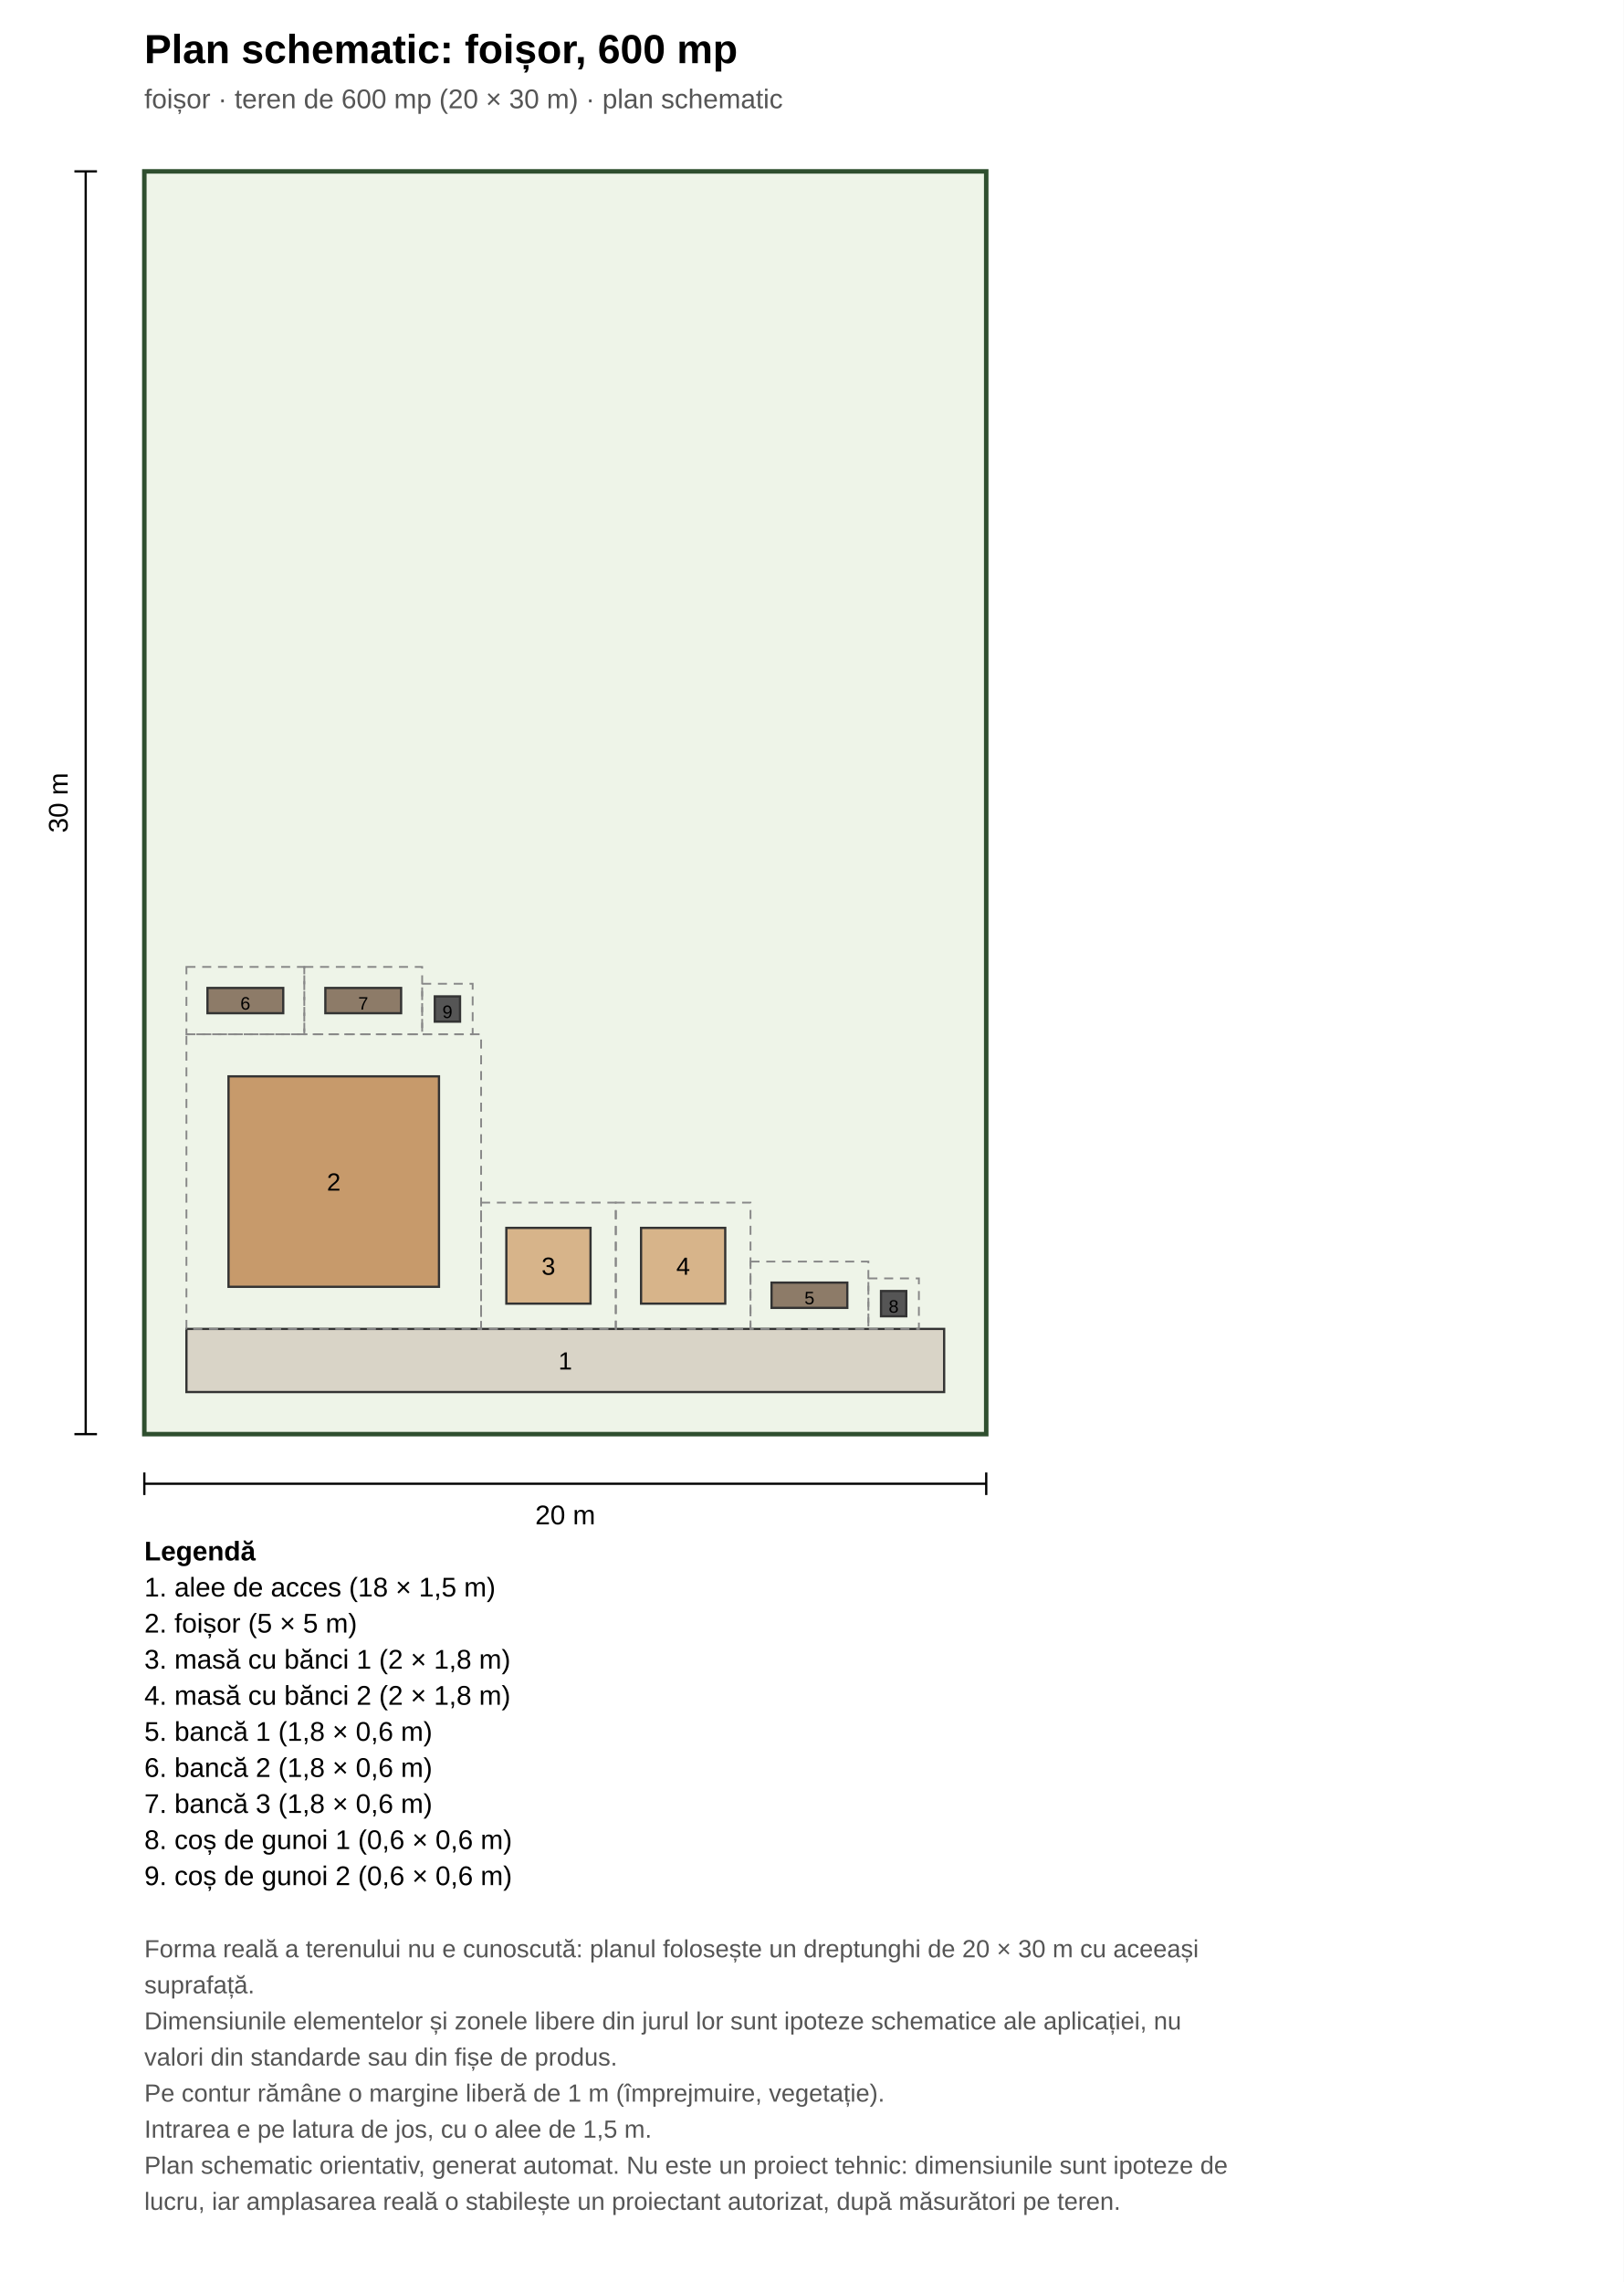
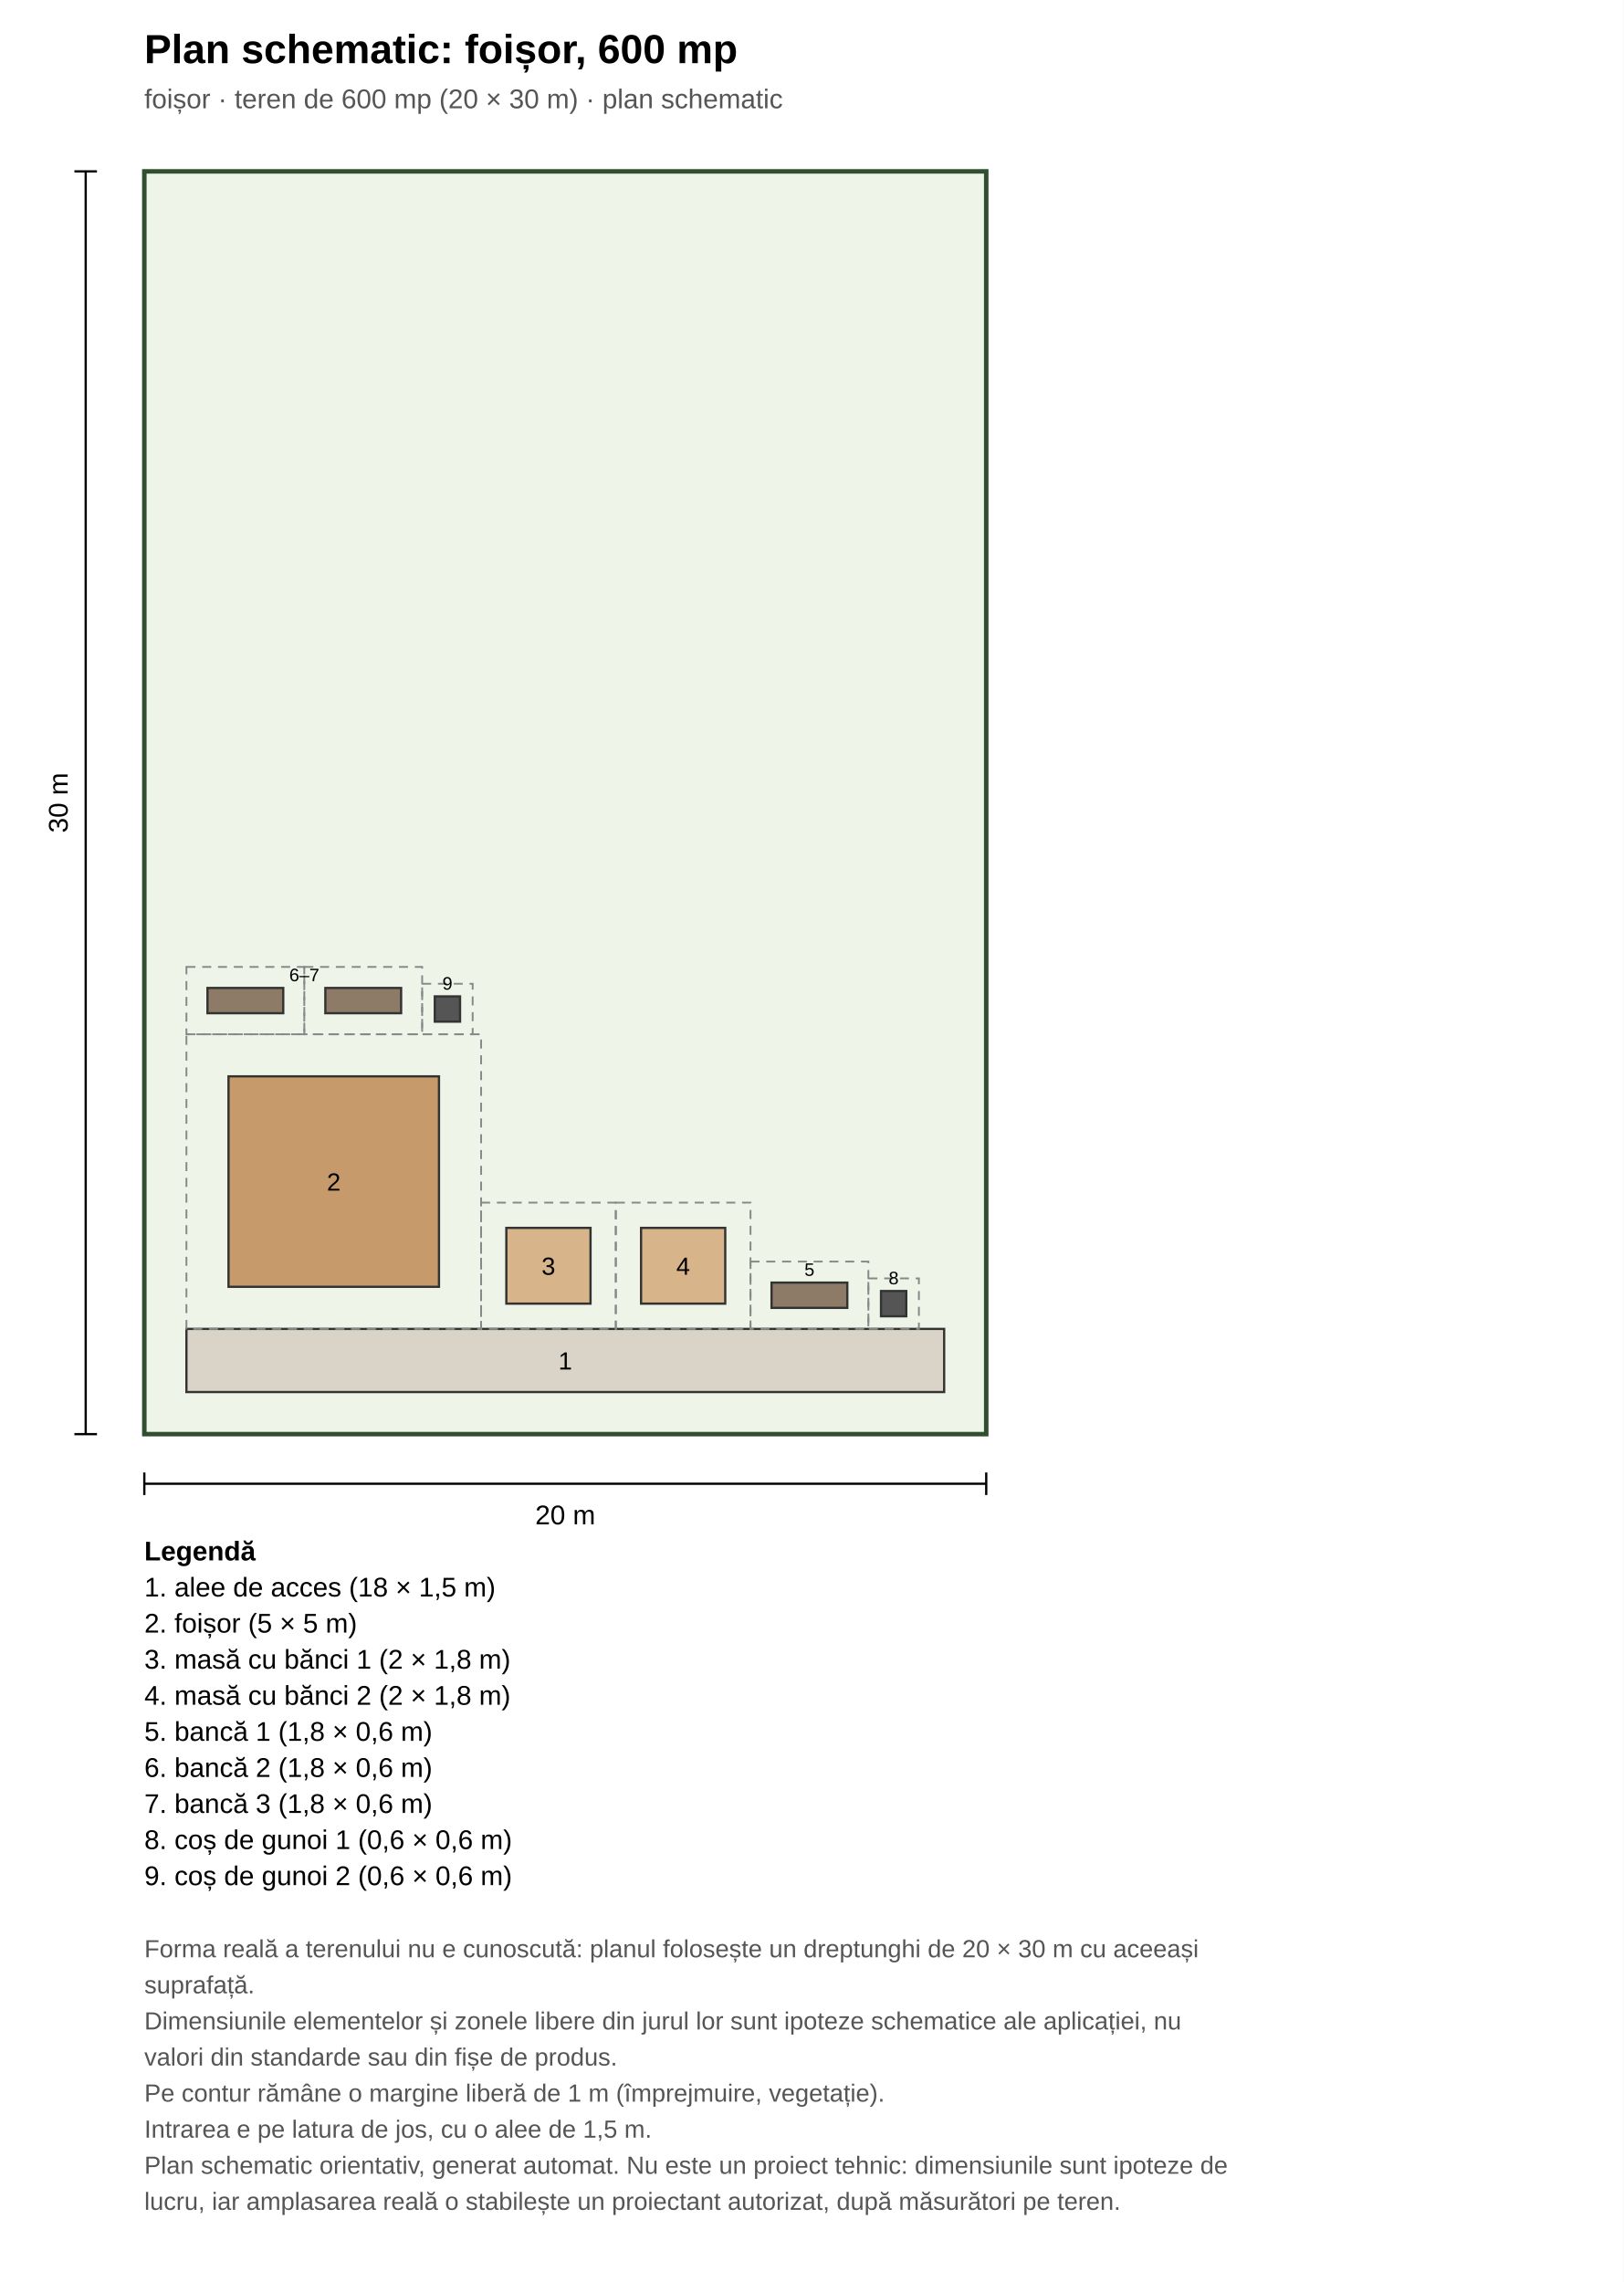
<svg xmlns="http://www.w3.org/2000/svg" width="720" height="1012" viewBox="0 0 720 1012" font-family="Arial, Helvetica, sans-serif" font-size="12">
  <rect width="720" height="1012" fill="#ffffff" />
  <text x="64" y="28" font-size="18" font-weight="bold">Plan schematic: foișor, 600 mp</text>
  <text x="64" y="48" fill="#555">foișor · teren de 600 mp (20 × 30 m) · plan schematic</text>
  <g id="TEREN">
    <rect x="64.0" y="76.0" width="373.33" height="560.00" fill="#eef4e8" stroke="#2f4f2f" stroke-width="2" />
  </g>
  <g id="ELEMENTE">
    <rect id="e1" x="82.67" y="589.33" width="336.00" height="28.00" fill="#d9d4c7" stroke="#333" stroke-width="1" />
    <rect x="82.67" y="458.67" width="130.67" height="130.67" fill="none" stroke="#888" stroke-width="0.8" stroke-dasharray="4 3" />
    <rect id="e2" x="101.33" y="477.33" width="93.33" height="93.33" fill="#c79a6b" stroke="#333" stroke-width="1" />
    <rect x="213.33" y="533.33" width="59.73" height="56.00" fill="none" stroke="#888" stroke-width="0.8" stroke-dasharray="4 3" />
    <rect id="e3" x="224.53" y="544.53" width="37.33" height="33.60" fill="#d7b48a" stroke="#333" stroke-width="1" />
    <rect x="273.07" y="533.33" width="59.73" height="56.00" fill="none" stroke="#888" stroke-width="0.8" stroke-dasharray="4 3" />
    <rect id="e4" x="284.27" y="544.53" width="37.33" height="33.60" fill="#d7b48a" stroke="#333" stroke-width="1" />
    <rect x="332.8" y="559.47" width="52.27" height="29.87" fill="none" stroke="#888" stroke-width="0.8" stroke-dasharray="4 3" />
    <rect id="e5" x="342.13" y="568.8" width="33.60" height="11.20" fill="#8d7b68" stroke="#333" stroke-width="1" />
    <rect x="82.67" y="428.8" width="52.27" height="29.87" fill="none" stroke="#888" stroke-width="0.8" stroke-dasharray="4 3" />
    <rect id="e6" x="92.0" y="438.13" width="33.60" height="11.20" fill="#8d7b68" stroke="#333" stroke-width="1" />
    <rect x="134.93" y="428.8" width="52.27" height="29.87" fill="none" stroke="#888" stroke-width="0.8" stroke-dasharray="4 3" />
    <rect id="e7" x="144.27" y="438.13" width="33.60" height="11.20" fill="#8d7b68" stroke="#333" stroke-width="1" />
    <rect x="385.07" y="566.93" width="22.40" height="22.40" fill="none" stroke="#888" stroke-width="0.8" stroke-dasharray="4 3" />
    <rect id="e8" x="390.67" y="572.53" width="11.20" height="11.20" fill="#555555" stroke="#333" stroke-width="1" />
    <rect x="187.2" y="436.27" width="22.40" height="22.40" fill="none" stroke="#888" stroke-width="0.8" stroke-dasharray="4 3" />
    <rect id="e9" x="192.8" y="441.87" width="11.20" height="11.20" fill="#555555" stroke="#333" stroke-width="1" />
  </g>
  <g id="TEXT">
    <text x="250.67" y="607.33" text-anchor="middle" font-size="11">1</text>
-     <text x="148.00" y="528.00" text-anchor="middle" font-size="11">2</text>
-     <text x="243.20" y="565.33" text-anchor="middle" font-size="11">3</text>
-     <text x="302.94" y="565.33" text-anchor="middle" font-size="11">4</text>
-     <text x="358.93" y="578.40" text-anchor="middle" font-size="8">5</text>
-     <text x="108.80" y="447.73" text-anchor="middle" font-size="8">6</text>
-     <text x="161.07" y="447.73" text-anchor="middle" font-size="8">7</text>
-     <text x="396.27" y="582.13" text-anchor="middle" font-size="8">8</text>
-     <text x="198.40" y="451.47" text-anchor="middle" font-size="8">9</text>
+     <text x="148.0" y="528.00" text-anchor="middle" font-size="11">2</text>
+     <text x="243.2" y="565.33" text-anchor="middle" font-size="11">3</text>
+     <text x="302.93" y="565.33" text-anchor="middle" font-size="11">4</text>
+     <text x="358.93" y="565.80" text-anchor="middle" font-size="8">5</text>
+     <text x="134.93" y="435.13" text-anchor="middle" font-size="8">6–7</text>
+     <text x="396.27" y="569.53" text-anchor="middle" font-size="8">8</text>
+     <text x="198.4" y="438.87" text-anchor="middle" font-size="8">9</text>
  </g>
  <g id="COTE" stroke="#000" stroke-width="1">
    <line x1="64.0" y1="658.0" x2="437.33" y2="658.0" />
    <line x1="64.0" y1="653.0" x2="64.0" y2="663.0" />
    <line x1="437.33" y1="653.0" x2="437.33" y2="663.0" />
    <line x1="38" y1="636.0" x2="38" y2="76.0" />
    <line x1="33" y1="636.0" x2="43" y2="636.0" />
    <line x1="33" y1="76.0" x2="43" y2="76.0" />
  </g>
  <text x="250.67" y="676.0" text-anchor="middle">20 m</text>
  <text x="30" y="356.0" text-anchor="middle" transform="rotate(-90 30 356.0)">30 m</text>
  <text x="64" y="692.0" font-weight="bold">Legendă</text>
  <text x="64" y="708.0">1. alee de acces (18 × 1,5 m)</text>
  <text x="64" y="724.0">2. foișor (5 × 5 m)</text>
  <text x="64" y="740.0">3. masă cu bănci 1 (2 × 1,8 m)</text>
  <text x="64" y="756.0">4. masă cu bănci 2 (2 × 1,8 m)</text>
  <text x="64" y="772.0">5. bancă 1 (1,8 × 0,6 m)</text>
  <text x="64" y="788.0">6. bancă 2 (1,8 × 0,6 m)</text>
  <text x="64" y="804.0">7. bancă 3 (1,8 × 0,6 m)</text>
  <text x="64" y="820.0">8. coș de gunoi 1 (0,6 × 0,6 m)</text>
  <text x="64" y="836.0">9. coș de gunoi 2 (0,6 × 0,6 m)</text>
  <text x="64" y="868.0" font-size="11" fill="#555">Forma reală a terenului nu e cunoscută: planul folosește un dreptunghi de 20 × 30 m cu aceeași</text>
  <text x="64" y="884.0" font-size="11" fill="#555">suprafață.</text>
  <text x="64" y="900.0" font-size="11" fill="#555">Dimensiunile elementelor și zonele libere din jurul lor sunt ipoteze schematice ale aplicației, nu</text>
  <text x="64" y="916.0" font-size="11" fill="#555">valori din standarde sau din fișe de produs.</text>
  <text x="64" y="932.0" font-size="11" fill="#555">Pe contur rămâne o margine liberă de 1 m (împrejmuire, vegetație).</text>
  <text x="64" y="948.0" font-size="11" fill="#555">Intrarea e pe latura de jos, cu o alee de 1,5 m.</text>
  <text x="64" y="964.0" font-size="11" fill="#555">Plan schematic orientativ, generat automat. Nu este un proiect tehnic: dimensiunile sunt ipoteze de</text>
  <text x="64" y="980.0" font-size="11" fill="#555">lucru, iar amplasarea reală o stabilește un proiectant autorizat, după măsurători pe teren.</text>
</svg>
